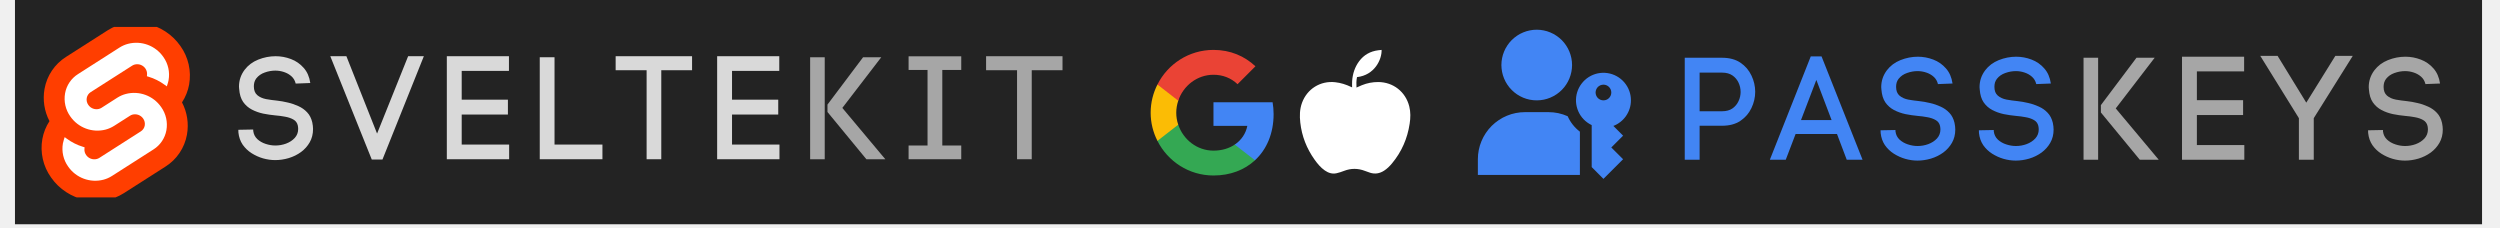
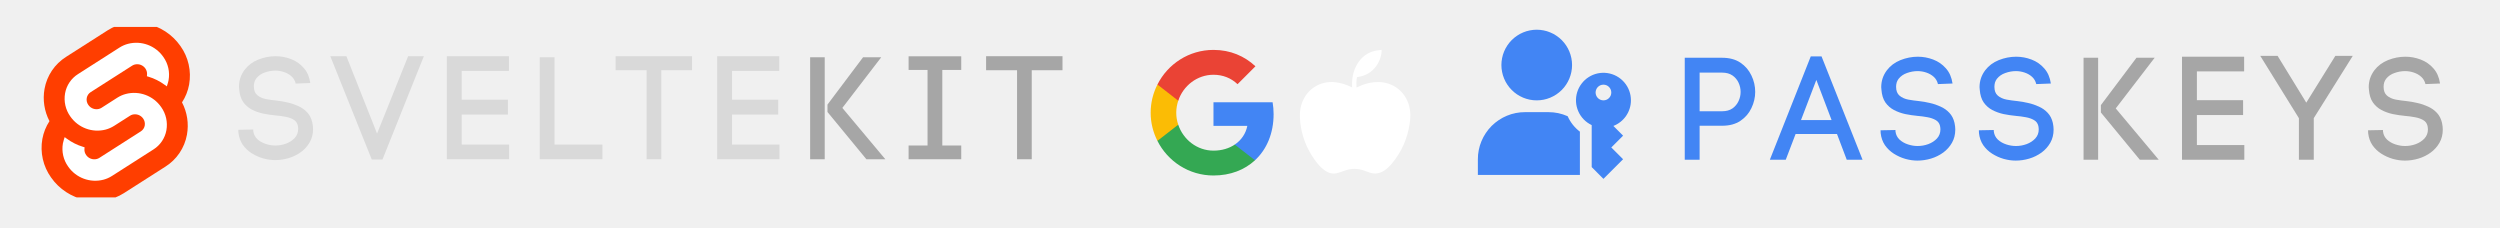
<svg xmlns="http://www.w3.org/2000/svg" width="550" zoomAndPan="magnify" viewBox="0 0 412.5 37.5" height="50" preserveAspectRatio="xMidYMid meet" version="1.0">
  <defs>
    <g />
-     <clipPath id="283eb0e2ee">
-       <path d="M 2.469 0 L 409.539 0 L 409.539 37.008 L 2.469 37.008 Z M 2.469 0 " clip-rule="nonzero" />
-     </clipPath>
-     <clipPath id="185fe2cc23">
+     <clipPath id="2786590ff6">
      <path d="M 6.168 4.441 L 32 4.441 L 32 32.566 L 6.168 32.566 Z M 6.168 4.441 " clip-rule="nonzero" />
    </clipPath>
-     <clipPath id="0fddbaa683">
+     <clipPath id="964be5eb5b">
      <path d="M 200 16 L 210.363 16 L 210.363 27 L 200 27 Z M 200 16 " clip-rule="nonzero" />
    </clipPath>
-     <clipPath id="098543716d">
+     <clipPath id="e45dc2c94e">
      <path d="M 190 20 L 208 20 L 208 28.957 L 190 28.957 Z M 190 20 " clip-rule="nonzero" />
    </clipPath>
-     <clipPath id="29ae8846f2">
+     <clipPath id="e56c9c456e">
      <path d="M 189.641 13 L 195 13 L 195 24 L 189.641 24 Z M 189.641 13 " clip-rule="nonzero" />
    </clipPath>
-     <clipPath id="10bd2883aa">
+     <clipPath id="951f362fe9">
      <path d="M 190 8.234 L 208 8.234 L 208 17 L 190 17 Z M 190 8.234 " clip-rule="nonzero" />
    </clipPath>
-     <clipPath id="8961f97a7d">
+     <clipPath id="50ab75a5b2">
      <path d="M 214.422 8.234 L 232.922 8.234 L 232.922 28.957 L 214.422 28.957 Z M 214.422 8.234 " clip-rule="nonzero" />
    </clipPath>
  </defs>
-   <g clip-path="url(#283eb0e2ee)">
-     <path fill="#ffffff" d="M 2.469 0 L 409.539 0 L 409.539 37.008 L 2.469 37.008 Z M 2.469 0 " fill-opacity="1" fill-rule="nonzero" />
-     <path fill="#232323" d="M 2.469 0 L 409.539 0 L 409.539 37.008 L 2.469 37.008 Z M 2.469 0 " fill-opacity="1" fill-rule="nonzero" />
-   </g>
-   <g clip-path="url(#185fe2cc23)">
+   <g clip-path="url(#2786590ff6)">
    <path fill="#ff3e00" d="M 29.777 7.602 C 27.043 3.684 21.648 2.523 17.75 5.012 L 10.898 9.387 C 9.027 10.566 7.738 12.484 7.348 14.664 C 7.023 16.48 7.309 18.355 8.164 19.988 C 7.578 20.879 7.18 21.883 6.988 22.934 C 6.594 25.152 7.109 27.441 8.422 29.277 C 11.152 33.199 16.547 34.359 20.445 31.867 L 27.297 27.492 C 29.168 26.312 30.457 24.398 30.848 22.219 C 31.176 20.398 30.887 18.527 30.031 16.891 C 30.617 16 31.016 15 31.207 13.949 C 31.602 11.727 31.086 9.438 29.777 7.602 " fill-opacity="1" fill-rule="nonzero" />
  </g>
  <path fill="#ffffff" d="M 17.082 29.648 C 14.871 30.223 12.539 29.355 11.242 27.477 C 10.453 26.375 10.145 25 10.379 23.66 C 10.418 23.445 10.473 23.23 10.543 23.02 L 10.672 22.625 L 11.023 22.883 C 11.832 23.48 12.738 23.934 13.703 24.227 L 13.957 24.305 L 13.934 24.559 C 13.902 24.922 14 25.281 14.211 25.578 C 14.602 26.145 15.305 26.406 15.969 26.234 C 16.117 26.195 16.262 26.133 16.391 26.051 L 23.242 21.672 C 23.578 21.457 23.812 21.113 23.883 20.719 C 23.953 20.312 23.859 19.898 23.625 19.566 C 23.234 19 22.531 18.738 21.863 18.91 C 21.715 18.953 21.574 19.012 21.445 19.098 L 18.832 20.766 C 18.398 21.039 17.93 21.246 17.438 21.379 C 15.23 21.953 12.898 21.086 11.598 19.207 C 10.812 18.105 10.5 16.73 10.738 15.391 C 10.973 14.082 11.75 12.93 12.875 12.223 L 19.723 7.844 C 20.156 7.57 20.625 7.363 21.117 7.234 C 23.324 6.656 25.656 7.523 26.957 9.402 C 27.742 10.508 28.055 11.883 27.816 13.219 C 27.777 13.438 27.723 13.652 27.652 13.859 L 27.523 14.254 L 27.172 13.996 C 26.363 13.402 25.457 12.945 24.492 12.656 L 24.238 12.578 L 24.262 12.324 C 24.293 11.961 24.195 11.598 23.988 11.301 C 23.594 10.738 22.895 10.477 22.227 10.648 C 22.078 10.688 21.938 10.75 21.809 10.832 L 14.957 15.207 C 14.617 15.422 14.383 15.77 14.312 16.164 C 14.242 16.566 14.336 16.98 14.574 17.312 C 14.965 17.879 15.668 18.141 16.332 17.969 C 16.48 17.93 16.621 17.867 16.754 17.785 L 19.367 16.113 C 19.797 15.84 20.266 15.633 20.758 15.504 C 22.965 14.926 25.297 15.793 26.598 17.672 C 27.383 18.773 27.695 20.152 27.457 21.488 C 27.223 22.797 26.449 23.949 25.32 24.66 L 18.473 29.035 C 18.043 29.309 17.574 29.516 17.082 29.648 " fill-opacity="1" fill-rule="nonzero" />
  <g fill="#4285f4" fill-opacity="1">
    <g transform="translate(275.9208, 26.35741)">
      <g>
        <path d="M 8.219 -16.828 C 9.438 -16.828 10.445 -16.555 11.25 -16.016 C 12.051 -15.473 12.656 -14.77 13.062 -13.906 C 13.477 -13.051 13.688 -12.148 13.688 -11.203 C 13.688 -10.273 13.477 -9.379 13.062 -8.516 C 12.656 -7.66 12.051 -6.961 11.25 -6.422 C 10.445 -5.879 9.438 -5.609 8.219 -5.609 L 4.516 -5.609 L 4.516 0 L 2.062 0 L 2.062 -16.828 Z M 8.219 -8 C 8.914 -8 9.488 -8.156 9.938 -8.469 C 10.383 -8.789 10.719 -9.191 10.938 -9.672 C 11.164 -10.148 11.281 -10.656 11.281 -11.188 C 11.281 -11.727 11.164 -12.238 10.938 -12.719 C 10.719 -13.195 10.383 -13.594 9.938 -13.906 C 9.488 -14.219 8.914 -14.375 8.219 -14.375 L 4.516 -14.375 L 4.516 -8 Z M 8.219 -8 " />
      </g>
    </g>
  </g>
  <g fill="#4285f4" fill-opacity="1">
    <g transform="translate(292.1186, 26.35741)">
      <g>
        <path d="M 4.156 -4.25 L 2.531 0 L -0.094 0 L 6.656 -17.047 L 8.438 -17.047 L 15.203 0 L 12.594 0 L 10.984 -4.25 Z M 10.094 -6.547 L 7.578 -13.172 L 5.047 -6.547 Z M 10.094 -6.547 " />
      </g>
    </g>
  </g>
  <g fill="#4285f4" fill-opacity="1">
    <g transform="translate(309.2776, 26.35741)">
      <g>
        <path d="M 10.484 -12.484 C 10.367 -12.973 10.133 -13.375 9.781 -13.688 C 9.438 -14 9.023 -14.234 8.547 -14.391 C 8.078 -14.547 7.602 -14.625 7.125 -14.625 C 6.539 -14.625 5.957 -14.52 5.375 -14.312 C 4.801 -14.113 4.336 -13.789 3.984 -13.344 C 3.848 -13.164 3.742 -12.961 3.672 -12.734 C 3.609 -12.504 3.578 -12.27 3.578 -12.031 C 3.578 -11.383 3.766 -10.898 4.141 -10.578 C 4.523 -10.254 5.008 -10.035 5.594 -9.922 C 6.176 -9.816 6.781 -9.734 7.406 -9.672 C 7.977 -9.609 8.566 -9.504 9.172 -9.359 C 9.785 -9.223 10.367 -9.023 10.922 -8.766 C 11.484 -8.516 11.969 -8.172 12.375 -7.734 C 12.781 -7.305 13.062 -6.754 13.219 -6.078 C 13.301 -5.68 13.344 -5.316 13.344 -4.984 C 13.344 -4.16 13.16 -3.43 12.797 -2.797 C 12.441 -2.172 11.961 -1.633 11.359 -1.188 C 10.754 -0.75 10.078 -0.414 9.328 -0.188 C 8.586 0.031 7.844 0.141 7.094 0.141 C 6.445 0.141 5.785 0.047 5.109 -0.141 C 4.43 -0.336 3.797 -0.625 3.203 -1 C 2.617 -1.375 2.129 -1.844 1.734 -2.406 C 1.348 -2.977 1.113 -3.645 1.031 -4.406 L 1.016 -4.859 L 3.469 -4.906 L 3.484 -4.547 L 3.484 -4.641 C 3.547 -4.129 3.766 -3.691 4.141 -3.328 C 4.523 -2.973 4.988 -2.707 5.531 -2.531 C 6.07 -2.352 6.602 -2.266 7.125 -2.266 C 7.727 -2.266 8.316 -2.367 8.891 -2.578 C 9.473 -2.797 9.953 -3.109 10.328 -3.516 C 10.703 -3.93 10.891 -4.426 10.891 -5 C 10.891 -5.176 10.867 -5.367 10.828 -5.578 C 10.723 -6.016 10.484 -6.336 10.109 -6.547 C 9.734 -6.766 9.281 -6.922 8.75 -7.016 C 8.219 -7.117 7.676 -7.191 7.125 -7.234 C 6.457 -7.297 5.785 -7.395 5.109 -7.531 C 4.441 -7.676 3.816 -7.898 3.234 -8.203 C 2.66 -8.504 2.188 -8.922 1.812 -9.453 C 1.438 -9.992 1.219 -10.707 1.156 -11.594 L 1.156 -11.562 C 1.156 -11.645 1.148 -11.719 1.141 -11.781 C 1.129 -11.844 1.125 -11.906 1.125 -11.969 C 1.125 -13.008 1.438 -13.941 2.062 -14.766 C 2.625 -15.504 3.367 -16.062 4.297 -16.438 C 5.234 -16.812 6.191 -17 7.172 -17 C 8.035 -17 8.879 -16.844 9.703 -16.531 C 10.523 -16.219 11.223 -15.734 11.797 -15.078 C 12.379 -14.43 12.742 -13.598 12.891 -12.578 Z M 10.484 -12.484 " />
      </g>
    </g>
  </g>
  <g fill="#4285f4" fill-opacity="1">
    <g transform="translate(325.4994, 26.35741)">
      <g>
        <path d="M 10.484 -12.484 C 10.367 -12.973 10.133 -13.375 9.781 -13.688 C 9.438 -14 9.023 -14.234 8.547 -14.391 C 8.078 -14.547 7.602 -14.625 7.125 -14.625 C 6.539 -14.625 5.957 -14.52 5.375 -14.312 C 4.801 -14.113 4.336 -13.789 3.984 -13.344 C 3.848 -13.164 3.742 -12.961 3.672 -12.734 C 3.609 -12.504 3.578 -12.27 3.578 -12.031 C 3.578 -11.383 3.766 -10.898 4.141 -10.578 C 4.523 -10.254 5.008 -10.035 5.594 -9.922 C 6.176 -9.816 6.781 -9.734 7.406 -9.672 C 7.977 -9.609 8.566 -9.504 9.172 -9.359 C 9.785 -9.223 10.367 -9.023 10.922 -8.766 C 11.484 -8.516 11.969 -8.172 12.375 -7.734 C 12.781 -7.305 13.062 -6.754 13.219 -6.078 C 13.301 -5.68 13.344 -5.316 13.344 -4.984 C 13.344 -4.16 13.16 -3.43 12.797 -2.797 C 12.441 -2.172 11.961 -1.633 11.359 -1.188 C 10.754 -0.75 10.078 -0.414 9.328 -0.188 C 8.586 0.031 7.844 0.141 7.094 0.141 C 6.445 0.141 5.785 0.047 5.109 -0.141 C 4.43 -0.336 3.797 -0.625 3.203 -1 C 2.617 -1.375 2.129 -1.844 1.734 -2.406 C 1.348 -2.977 1.113 -3.645 1.031 -4.406 L 1.016 -4.859 L 3.469 -4.906 L 3.484 -4.547 L 3.484 -4.641 C 3.547 -4.129 3.766 -3.691 4.141 -3.328 C 4.523 -2.973 4.988 -2.707 5.531 -2.531 C 6.07 -2.352 6.602 -2.266 7.125 -2.266 C 7.727 -2.266 8.316 -2.367 8.891 -2.578 C 9.473 -2.797 9.953 -3.109 10.328 -3.516 C 10.703 -3.93 10.891 -4.426 10.891 -5 C 10.891 -5.176 10.867 -5.367 10.828 -5.578 C 10.723 -6.016 10.484 -6.336 10.109 -6.547 C 9.734 -6.766 9.281 -6.922 8.75 -7.016 C 8.219 -7.117 7.676 -7.191 7.125 -7.234 C 6.457 -7.297 5.785 -7.395 5.109 -7.531 C 4.441 -7.676 3.816 -7.898 3.234 -8.203 C 2.66 -8.504 2.188 -8.922 1.812 -9.453 C 1.438 -9.992 1.219 -10.707 1.156 -11.594 L 1.156 -11.562 C 1.156 -11.645 1.148 -11.719 1.141 -11.781 C 1.129 -11.844 1.125 -11.906 1.125 -11.969 C 1.125 -13.008 1.438 -13.941 2.062 -14.766 C 2.625 -15.504 3.367 -16.062 4.297 -16.438 C 5.234 -16.812 6.191 -17 7.172 -17 C 8.035 -17 8.879 -16.844 9.703 -16.531 C 10.523 -16.219 11.223 -15.734 11.797 -15.078 C 12.379 -14.43 12.742 -13.598 12.891 -12.578 Z M 10.484 -12.484 " />
      </g>
    </g>
  </g>
  <g fill="#a6a6a6" fill-opacity="1">
    <g transform="translate(341.7231, 26.35741)">
      <g>
        <path d="M 4.469 0 L 2.062 0 L 2.062 -16.828 L 4.469 -16.828 Z M 10.797 -16.828 L 13.797 -16.828 L 7.375 -8.469 L 14.469 0 L 11.344 0 L 4.922 -7.797 L 4.922 -9.016 Z M 10.797 -16.828 " />
      </g>
    </g>
  </g>
  <g fill="#a6a6a6" fill-opacity="1">
    <g transform="translate(357.969, 26.35741)">
      <g>
        <path d="M 12.344 -2.422 L 12.344 0 L 2.062 0 L 2.062 -17 L 12.312 -17 L 12.312 -14.578 L 4.516 -14.578 L 4.516 -9.828 L 12.141 -9.828 L 12.141 -7.375 L 4.516 -7.375 L 4.516 -2.422 Z M 12.344 -2.422 " />
      </g>
    </g>
  </g>
  <g fill="#a6a6a6" fill-opacity="1">
    <g transform="translate(373.3016, 26.35741)">
      <g>
        <path d="M 7.234 -9.422 L 12.031 -17.141 L 14.906 -17.141 L 8.469 -6.859 L 8.469 0 L 6.016 0 L 6.016 -6.859 L -0.359 -17.141 L 2.5 -17.141 Z M 7.234 -9.422 " />
      </g>
    </g>
  </g>
  <g fill="#a6a6a6" fill-opacity="1">
    <g transform="translate(389.7157, 26.35741)">
      <g>
        <path d="M 10.484 -12.484 C 10.367 -12.973 10.133 -13.375 9.781 -13.688 C 9.438 -14 9.023 -14.234 8.547 -14.391 C 8.078 -14.547 7.602 -14.625 7.125 -14.625 C 6.539 -14.625 5.957 -14.52 5.375 -14.312 C 4.801 -14.113 4.336 -13.789 3.984 -13.344 C 3.848 -13.164 3.742 -12.961 3.672 -12.734 C 3.609 -12.504 3.578 -12.27 3.578 -12.031 C 3.578 -11.383 3.766 -10.898 4.141 -10.578 C 4.523 -10.254 5.008 -10.035 5.594 -9.922 C 6.176 -9.816 6.781 -9.734 7.406 -9.672 C 7.977 -9.609 8.566 -9.504 9.172 -9.359 C 9.785 -9.223 10.367 -9.023 10.922 -8.766 C 11.484 -8.516 11.969 -8.172 12.375 -7.734 C 12.781 -7.305 13.062 -6.754 13.219 -6.078 C 13.301 -5.68 13.344 -5.316 13.344 -4.984 C 13.344 -4.16 13.16 -3.43 12.797 -2.797 C 12.441 -2.172 11.961 -1.633 11.359 -1.188 C 10.754 -0.75 10.078 -0.414 9.328 -0.188 C 8.586 0.031 7.844 0.141 7.094 0.141 C 6.445 0.141 5.785 0.047 5.109 -0.141 C 4.43 -0.336 3.797 -0.625 3.203 -1 C 2.617 -1.375 2.129 -1.844 1.734 -2.406 C 1.348 -2.977 1.113 -3.645 1.031 -4.406 L 1.016 -4.859 L 3.469 -4.906 L 3.484 -4.547 L 3.484 -4.641 C 3.547 -4.129 3.766 -3.691 4.141 -3.328 C 4.523 -2.973 4.988 -2.707 5.531 -2.531 C 6.07 -2.352 6.602 -2.266 7.125 -2.266 C 7.727 -2.266 8.316 -2.367 8.891 -2.578 C 9.473 -2.797 9.953 -3.109 10.328 -3.516 C 10.703 -3.93 10.891 -4.426 10.891 -5 C 10.891 -5.176 10.867 -5.367 10.828 -5.578 C 10.723 -6.016 10.484 -6.336 10.109 -6.547 C 9.734 -6.766 9.281 -6.922 8.75 -7.016 C 8.219 -7.117 7.676 -7.191 7.125 -7.234 C 6.457 -7.297 5.785 -7.395 5.109 -7.531 C 4.441 -7.676 3.816 -7.898 3.234 -8.203 C 2.66 -8.504 2.188 -8.922 1.812 -9.453 C 1.438 -9.992 1.219 -10.707 1.156 -11.594 L 1.156 -11.562 C 1.156 -11.645 1.148 -11.719 1.141 -11.781 C 1.129 -11.844 1.125 -11.906 1.125 -11.969 C 1.125 -13.008 1.438 -13.941 2.062 -14.766 C 2.625 -15.504 3.367 -16.062 4.297 -16.438 C 5.234 -16.812 6.191 -17 7.172 -17 C 8.035 -17 8.879 -16.844 9.703 -16.531 C 10.523 -16.219 11.223 -15.734 11.797 -15.078 C 12.379 -14.43 12.742 -13.598 12.891 -12.578 Z M 10.484 -12.484 " />
      </g>
    </g>
  </g>
  <path fill="#4285f4" d="M 259.391 10.73 C 259.391 11.113 259.352 11.492 259.277 11.867 C 259.203 12.242 259.09 12.609 258.945 12.961 C 258.797 13.316 258.621 13.652 258.406 13.969 C 258.195 14.289 257.953 14.582 257.684 14.852 C 257.41 15.125 257.117 15.363 256.797 15.578 C 256.48 15.789 256.145 15.969 255.789 16.117 C 255.438 16.262 255.074 16.375 254.699 16.449 C 254.32 16.523 253.941 16.559 253.559 16.559 C 253.176 16.559 252.797 16.523 252.422 16.449 C 252.047 16.375 251.684 16.262 251.328 16.117 C 250.977 15.969 250.641 15.789 250.32 15.578 C 250.004 15.363 249.711 15.125 249.438 14.852 C 249.168 14.582 248.926 14.289 248.715 13.969 C 248.5 13.652 248.32 13.316 248.176 12.961 C 248.027 12.609 247.918 12.242 247.844 11.867 C 247.77 11.492 247.73 11.113 247.73 10.73 C 247.73 10.348 247.77 9.969 247.844 9.594 C 247.918 9.219 248.027 8.855 248.176 8.5 C 248.32 8.148 248.5 7.812 248.715 7.492 C 248.926 7.176 249.168 6.879 249.438 6.609 C 249.711 6.34 250.004 6.098 250.32 5.887 C 250.641 5.672 250.977 5.492 251.328 5.348 C 251.684 5.199 252.047 5.09 252.422 5.016 C 252.797 4.941 253.176 4.902 253.559 4.902 C 253.941 4.902 254.32 4.941 254.699 5.016 C 255.074 5.09 255.438 5.199 255.789 5.348 C 256.145 5.492 256.48 5.672 256.797 5.887 C 257.117 6.098 257.41 6.34 257.684 6.609 C 257.953 6.879 258.195 7.176 258.406 7.492 C 258.621 7.812 258.797 8.148 258.945 8.5 C 259.09 8.855 259.203 9.219 259.277 9.594 C 259.352 9.969 259.391 10.348 259.391 10.73 Z M 259.391 10.73 " fill-opacity="1" fill-rule="nonzero" />
  <path fill="#4285f4" d="M 269.102 16.559 C 269.105 16.016 269.012 15.488 268.824 14.977 C 268.637 14.469 268.367 14.008 268.012 13.594 C 267.656 13.18 267.242 12.844 266.766 12.578 C 266.293 12.316 265.785 12.145 265.246 12.062 C 264.711 11.98 264.176 11.996 263.641 12.105 C 263.109 12.219 262.613 12.418 262.152 12.707 C 261.691 13 261.297 13.359 260.969 13.793 C 260.637 14.223 260.395 14.699 260.234 15.219 C 260.074 15.738 260.012 16.27 260.043 16.812 C 260.078 17.355 260.203 17.879 260.422 18.375 C 260.641 18.871 260.941 19.316 261.32 19.707 C 261.699 20.094 262.137 20.406 262.629 20.641 L 262.629 27.57 L 264.57 29.512 L 267.809 26.273 L 265.863 24.332 L 267.809 22.387 L 266.203 20.781 C 266.629 20.617 267.02 20.395 267.379 20.109 C 267.738 19.828 268.047 19.496 268.305 19.121 C 268.566 18.742 268.762 18.336 268.898 17.898 C 269.035 17.465 269.102 17.016 269.102 16.559 Z M 264.57 16.559 C 264.398 16.559 264.234 16.527 264.074 16.461 C 263.914 16.395 263.777 16.301 263.652 16.18 C 263.531 16.059 263.438 15.918 263.375 15.762 C 263.309 15.602 263.273 15.438 263.273 15.266 C 263.273 15.094 263.309 14.926 263.375 14.77 C 263.438 14.609 263.531 14.469 263.652 14.348 C 263.777 14.227 263.914 14.133 264.074 14.066 C 264.234 14.004 264.398 13.969 264.57 13.969 C 264.742 13.969 264.906 14.004 265.066 14.066 C 265.223 14.133 265.363 14.227 265.484 14.348 C 265.605 14.469 265.699 14.609 265.766 14.77 C 265.832 14.926 265.863 15.094 265.863 15.266 C 265.863 15.438 265.832 15.602 265.766 15.762 C 265.699 15.918 265.605 16.059 265.484 16.18 C 265.363 16.301 265.223 16.395 265.066 16.461 C 264.906 16.527 264.742 16.559 264.57 16.559 Z M 264.57 16.559 " fill-opacity="1" fill-rule="nonzero" />
  <path fill="#4285f4" d="M 258.664 19.176 C 257.656 18.727 256.605 18.504 255.504 18.504 L 251.617 18.504 C 251.105 18.504 250.602 18.551 250.102 18.652 C 249.602 18.75 249.113 18.898 248.645 19.094 C 248.172 19.289 247.723 19.527 247.301 19.812 C 246.875 20.098 246.484 20.418 246.121 20.777 C 245.762 21.141 245.438 21.531 245.156 21.957 C 244.871 22.379 244.633 22.828 244.438 23.301 C 244.242 23.77 244.094 24.258 243.996 24.758 C 243.895 25.258 243.848 25.766 243.848 26.273 L 243.848 28.863 L 260.684 28.863 L 260.684 21.727 C 259.797 21.047 259.125 20.195 258.664 19.176 Z M 258.664 19.176 " fill-opacity="1" fill-rule="nonzero" />
-   <g clip-path="url(#0fddbaa683)">
+   <g clip-path="url(#964be5eb5b)">
    <path fill="#4285f4" d="M 210.145 18.828 C 210.145 18.148 210.086 17.5 209.98 16.871 L 200.223 16.871 L 200.223 20.766 L 205.809 20.766 C 205.559 22.043 204.824 23.121 203.738 23.855 L 203.738 26.445 L 207.07 26.445 C 209.023 24.641 210.145 21.98 210.145 18.828 Z M 210.145 18.828 " fill-opacity="1" fill-rule="nonzero" />
  </g>
-   <g clip-path="url(#098543716d)">
+   <g clip-path="url(#e45dc2c94e)">
    <path fill="#34a853" d="M 200.223 28.957 C 203.02 28.957 205.359 28.027 207.07 26.445 L 203.738 23.855 C 202.805 24.477 201.621 24.855 200.223 24.855 C 197.52 24.855 195.23 23.035 194.41 20.574 L 190.977 20.574 L 190.977 23.242 C 192.676 26.625 196.172 28.957 200.223 28.957 Z M 200.223 28.957 " fill-opacity="1" fill-rule="nonzero" />
  </g>
-   <g clip-path="url(#29ae8846f2)">
+   <g clip-path="url(#e56c9c456e)">
    <path fill="#fbbc05" d="M 194.41 20.574 C 194.195 19.953 194.082 19.289 194.082 18.598 C 194.082 17.906 194.203 17.242 194.41 16.617 L 194.41 13.949 L 190.977 13.949 C 190.266 15.352 189.859 16.922 189.859 18.598 C 189.859 20.273 190.266 21.844 190.977 23.242 Z M 194.41 20.574 " fill-opacity="1" fill-rule="nonzero" />
  </g>
-   <g clip-path="url(#10bd2883aa)">
+   <g clip-path="url(#951f362fe9)">
    <path fill="#ea4335" d="M 200.223 12.336 C 201.75 12.336 203.117 12.863 204.195 13.891 L 207.148 10.938 C 205.359 9.262 203.02 8.234 200.223 8.234 C 196.172 8.234 192.676 10.566 190.977 13.949 L 194.41 16.617 C 195.23 14.156 197.52 12.336 200.223 12.336 Z M 200.223 12.336 " fill-opacity="1" fill-rule="nonzero" />
  </g>
-   <g clip-path="url(#8961f97a7d)">
+   <g clip-path="url(#50ab75a5b2)">
    <path fill="#ffffff" d="M 223.098 14.414 C 223.098 14.047 223.078 13.711 223.102 13.375 C 223.188 12.176 223.539 11.07 224.262 10.098 C 225.043 9.051 226.098 8.465 227.391 8.297 C 227.582 8.273 227.773 8.254 227.965 8.234 C 228.016 9.816 226.809 12.398 223.906 12.723 C 223.789 13.281 223.785 13.852 223.82 14.445 C 224.129 14.309 224.418 14.172 224.715 14.055 C 225.574 13.707 226.469 13.535 227.398 13.535 C 229.879 13.543 231.918 15.141 232.527 17.547 C 232.77 18.496 232.738 19.457 232.594 20.41 C 232.227 22.859 231.27 25.047 229.684 26.957 C 229.301 27.418 228.879 27.84 228.371 28.164 C 227.652 28.625 226.887 28.762 226.066 28.5 C 225.781 28.41 225.496 28.309 225.215 28.199 C 224.062 27.754 222.914 27.75 221.758 28.199 C 221.359 28.359 220.945 28.488 220.523 28.586 C 219.82 28.742 219.18 28.531 218.598 28.129 C 217.91 27.652 217.383 27.012 216.898 26.332 C 215.594 24.496 214.797 22.465 214.547 20.23 C 214.426 19.129 214.441 18.035 214.828 16.973 C 215.664 14.668 217.871 13.293 220.309 13.566 C 221.234 13.668 222.098 13.945 222.934 14.344 C 222.969 14.359 223.008 14.375 223.098 14.414 Z M 223.098 14.414 " fill-opacity="1" fill-rule="nonzero" />
  </g>
  <g fill="#d9d9d9" fill-opacity="1">
    <g transform="translate(38.30743, 26.27467)">
      <g>
        <path d="M 10.484 -12.484 C 10.367 -12.973 10.133 -13.375 9.781 -13.688 C 9.438 -14 9.023 -14.234 8.547 -14.391 C 8.078 -14.547 7.602 -14.625 7.125 -14.625 C 6.539 -14.625 5.957 -14.52 5.375 -14.312 C 4.801 -14.113 4.336 -13.789 3.984 -13.344 C 3.848 -13.164 3.742 -12.961 3.672 -12.734 C 3.609 -12.504 3.578 -12.27 3.578 -12.031 C 3.578 -11.383 3.766 -10.898 4.141 -10.578 C 4.523 -10.254 5.008 -10.035 5.594 -9.922 C 6.176 -9.816 6.781 -9.734 7.406 -9.672 C 7.977 -9.609 8.566 -9.504 9.172 -9.359 C 9.785 -9.223 10.367 -9.023 10.922 -8.766 C 11.484 -8.516 11.969 -8.172 12.375 -7.734 C 12.781 -7.305 13.062 -6.754 13.219 -6.078 C 13.301 -5.68 13.344 -5.316 13.344 -4.984 C 13.344 -4.16 13.16 -3.43 12.797 -2.797 C 12.441 -2.172 11.961 -1.633 11.359 -1.188 C 10.754 -0.75 10.078 -0.414 9.328 -0.188 C 8.586 0.031 7.844 0.141 7.094 0.141 C 6.445 0.141 5.785 0.047 5.109 -0.141 C 4.43 -0.336 3.797 -0.625 3.203 -1 C 2.617 -1.375 2.129 -1.844 1.734 -2.406 C 1.348 -2.977 1.113 -3.645 1.031 -4.406 L 1.016 -4.859 L 3.469 -4.906 L 3.484 -4.547 L 3.484 -4.641 C 3.547 -4.129 3.766 -3.691 4.141 -3.328 C 4.523 -2.973 4.988 -2.707 5.531 -2.531 C 6.07 -2.352 6.602 -2.266 7.125 -2.266 C 7.727 -2.266 8.316 -2.367 8.891 -2.578 C 9.473 -2.797 9.953 -3.109 10.328 -3.516 C 10.703 -3.93 10.891 -4.426 10.891 -5 C 10.891 -5.176 10.867 -5.367 10.828 -5.578 C 10.723 -6.016 10.484 -6.336 10.109 -6.547 C 9.734 -6.766 9.281 -6.922 8.75 -7.016 C 8.219 -7.117 7.676 -7.191 7.125 -7.234 C 6.457 -7.297 5.785 -7.395 5.109 -7.531 C 4.441 -7.676 3.816 -7.898 3.234 -8.203 C 2.66 -8.504 2.188 -8.922 1.812 -9.453 C 1.438 -9.992 1.219 -10.707 1.156 -11.594 L 1.156 -11.562 C 1.156 -11.645 1.148 -11.719 1.141 -11.781 C 1.129 -11.844 1.125 -11.906 1.125 -11.969 C 1.125 -13.008 1.438 -13.941 2.062 -14.766 C 2.625 -15.504 3.367 -16.062 4.297 -16.438 C 5.234 -16.812 6.191 -17 7.172 -17 C 8.035 -17 8.879 -16.844 9.703 -16.531 C 10.523 -16.219 11.223 -15.734 11.797 -15.078 C 12.379 -14.43 12.742 -13.598 12.891 -12.578 Z M 10.484 -12.484 " />
      </g>
    </g>
  </g>
  <g fill="#d9d9d9" fill-opacity="1">
    <g transform="translate(54.52922, 26.27467)">
      <g>
        <path d="M 15.406 -17 L 8.578 0.047 L 6.812 0.047 L -0.031 -17 L 2.625 -17 L 7.688 -4.234 L 12.812 -17 Z M 15.406 -17 " />
      </g>
    </g>
  </g>
  <g fill="#d9d9d9" fill-opacity="1">
    <g transform="translate(71.66421, 26.27467)">
      <g>
        <path d="M 12.344 -2.422 L 12.344 0 L 2.062 0 L 2.062 -17 L 12.312 -17 L 12.312 -14.578 L 4.516 -14.578 L 4.516 -9.828 L 12.141 -9.828 L 12.141 -7.375 L 4.516 -7.375 L 4.516 -2.422 Z M 12.344 -2.422 " />
      </g>
    </g>
  </g>
  <g fill="#d9d9d9" fill-opacity="1">
    <g transform="translate(86.99684, 26.27467)">
      <g>
        <path d="M 12.406 -2.422 L 12.406 0 L 2.062 0 L 2.062 -16.828 L 4.5 -16.828 L 4.5 -2.422 Z M 12.406 -2.422 " />
      </g>
    </g>
  </g>
  <g fill="#d9d9d9" fill-opacity="1">
    <g transform="translate(101.4403, 26.27467)">
      <g>
        <path d="M 5.25 -14.688 L 0.141 -14.688 L 0.141 -17 L 12.75 -17 L 12.75 -14.688 L 7.672 -14.688 L 7.672 0 L 5.25 0 Z M 5.25 -14.688 " />
      </g>
    </g>
  </g>
  <g fill="#d9d9d9" fill-opacity="1">
    <g transform="translate(116.2683, 26.27467)">
      <g>
        <path d="M 12.344 -2.422 L 12.344 0 L 2.062 0 L 2.062 -17 L 12.312 -17 L 12.312 -14.578 L 4.516 -14.578 L 4.516 -9.828 L 12.141 -9.828 L 12.141 -7.375 L 4.516 -7.375 L 4.516 -2.422 Z M 12.344 -2.422 " />
      </g>
    </g>
  </g>
  <g fill="#a6a6a6" fill-opacity="1">
    <g transform="translate(131.6103, 26.27467)">
      <g>
        <path d="M 4.469 0 L 2.062 0 L 2.062 -16.828 L 4.469 -16.828 Z M 10.797 -16.828 L 13.797 -16.828 L 7.375 -8.469 L 14.469 0 L 11.344 0 L 4.922 -7.797 L 4.922 -9.016 Z M 10.797 -16.828 " />
      </g>
    </g>
  </g>
  <g fill="#a6a6a6" fill-opacity="1">
    <g transform="translate(147.8561, 26.27467)">
      <g>
        <path d="M 7.625 -14.734 L 7.625 -2.266 L 10.75 -2.266 L 10.75 0 L 2.062 0 L 2.062 -2.266 L 5.188 -2.266 L 5.188 -14.734 L 2.062 -14.734 L 2.062 -16.984 L 10.75 -16.984 L 10.75 -14.734 Z M 7.625 -14.734 " />
      </g>
    </g>
  </g>
  <g fill="#a6a6a6" fill-opacity="1">
    <g transform="translate(162.5639, 26.27467)">
      <g>
        <path d="M 5.25 -14.688 L 0.141 -14.688 L 0.141 -17 L 12.75 -17 L 12.75 -14.688 L 7.672 -14.688 L 7.672 0 L 5.25 0 Z M 5.25 -14.688 " />
      </g>
    </g>
  </g>
</svg>
